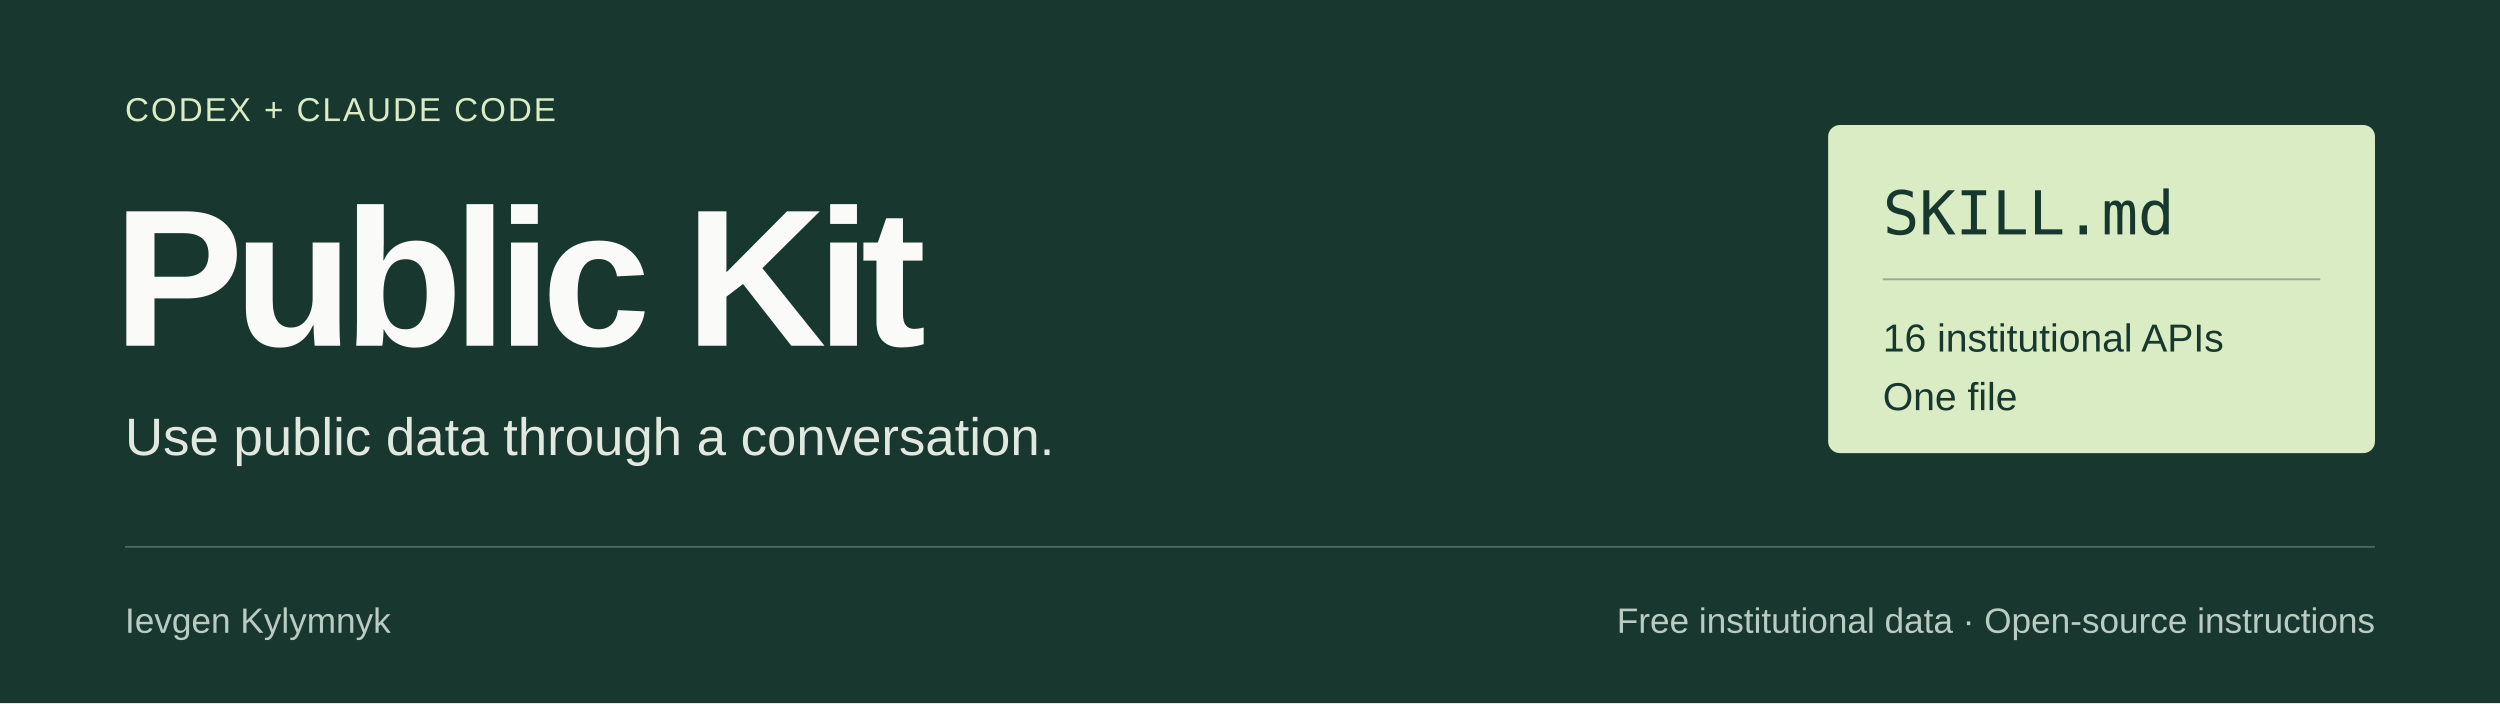
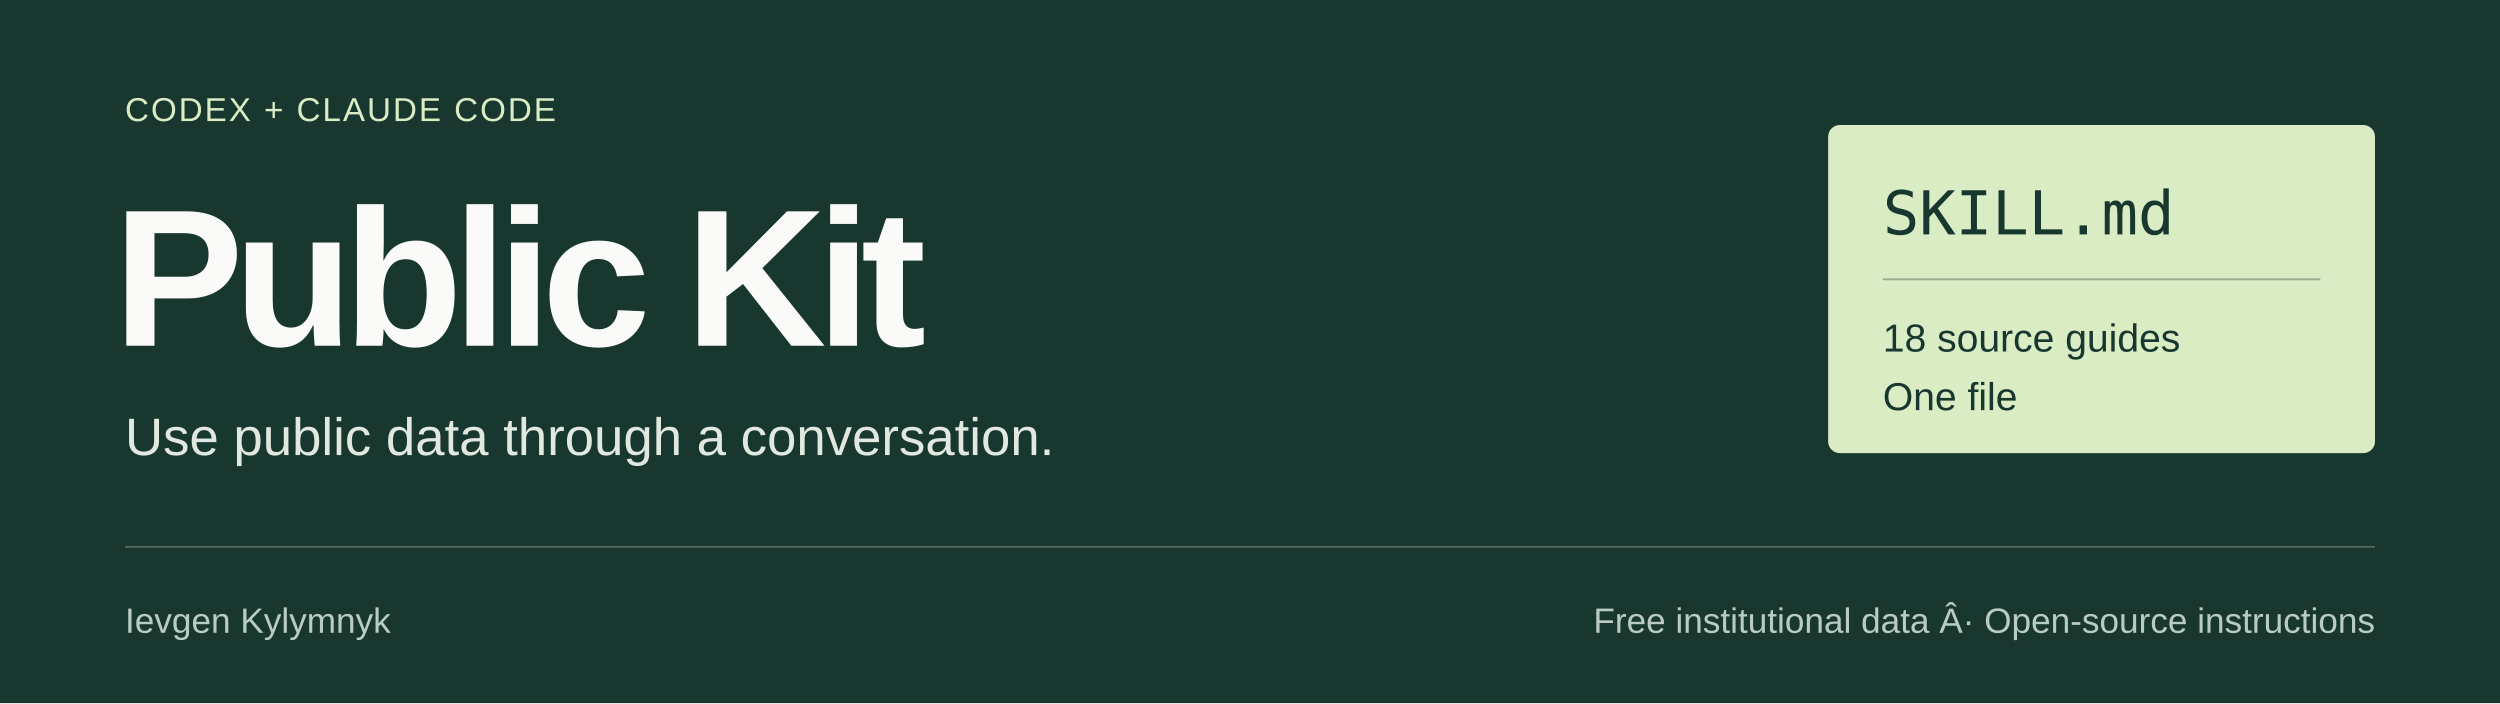
<svg xmlns="http://www.w3.org/2000/svg" viewBox="0 0 1280 360" role="img" aria-labelledby="title desc">
  <rect width="1280" height="360" fill="#17372f" />
  <path d="M64 280H1216" stroke="#48665c" />
  <text x="64" y="62" fill="#d9ecc4" font-family="Segoe UI,Arial,sans-serif" font-size="17" letter-spacing="1">CODEX + CLAUDE CODE</text>
  <text x="58" y="177" fill="#fafbf8" font-family="Segoe UI,Arial,sans-serif" font-size="100" font-weight="600" letter-spacing="-5">Public Kit</text>
  <text x="64" y="233" fill="#e0e8df" font-family="Segoe UI,Arial,sans-serif" font-size="27">Use public data through a conversation.</text>
  <rect x="936" y="64" width="280" height="168" rx="6" fill="#d9ecc4" />
  <text x="964" y="120" fill="#17372f" font-family="Consolas,monospace" font-size="31">SKILL.md</text>
  <path d="M964 143H1188" stroke="#9bac91" />
-   <text x="964" y="180" fill="#17372f" font-family="Segoe UI,Arial,sans-serif" font-size="20">16 institutional APIs</text>
+   <text x="964" y="180" fill="#17372f" font-family="Segoe UI,Arial,sans-serif" font-size="20">18 source guides</text>
  <text x="964" y="210" fill="#17372f" font-family="Segoe UI,Arial,sans-serif" font-size="20">One file</text>
  <text x="64" y="324" fill="#baccc2" font-family="Segoe UI,Arial,sans-serif" font-size="18">Ievgen Kylymnyk</text>
-   <text x="1216" y="324" text-anchor="end" fill="#baccc2" font-family="Segoe UI,Arial,sans-serif" font-size="18">Free institutional data · Open-source instructions</text>
+   <text x="1216" y="324" text-anchor="end" fill="#baccc2" font-family="Segoe UI,Arial,sans-serif" font-size="18">Free institutional data Â· Open-source instructions</text>
</svg>
